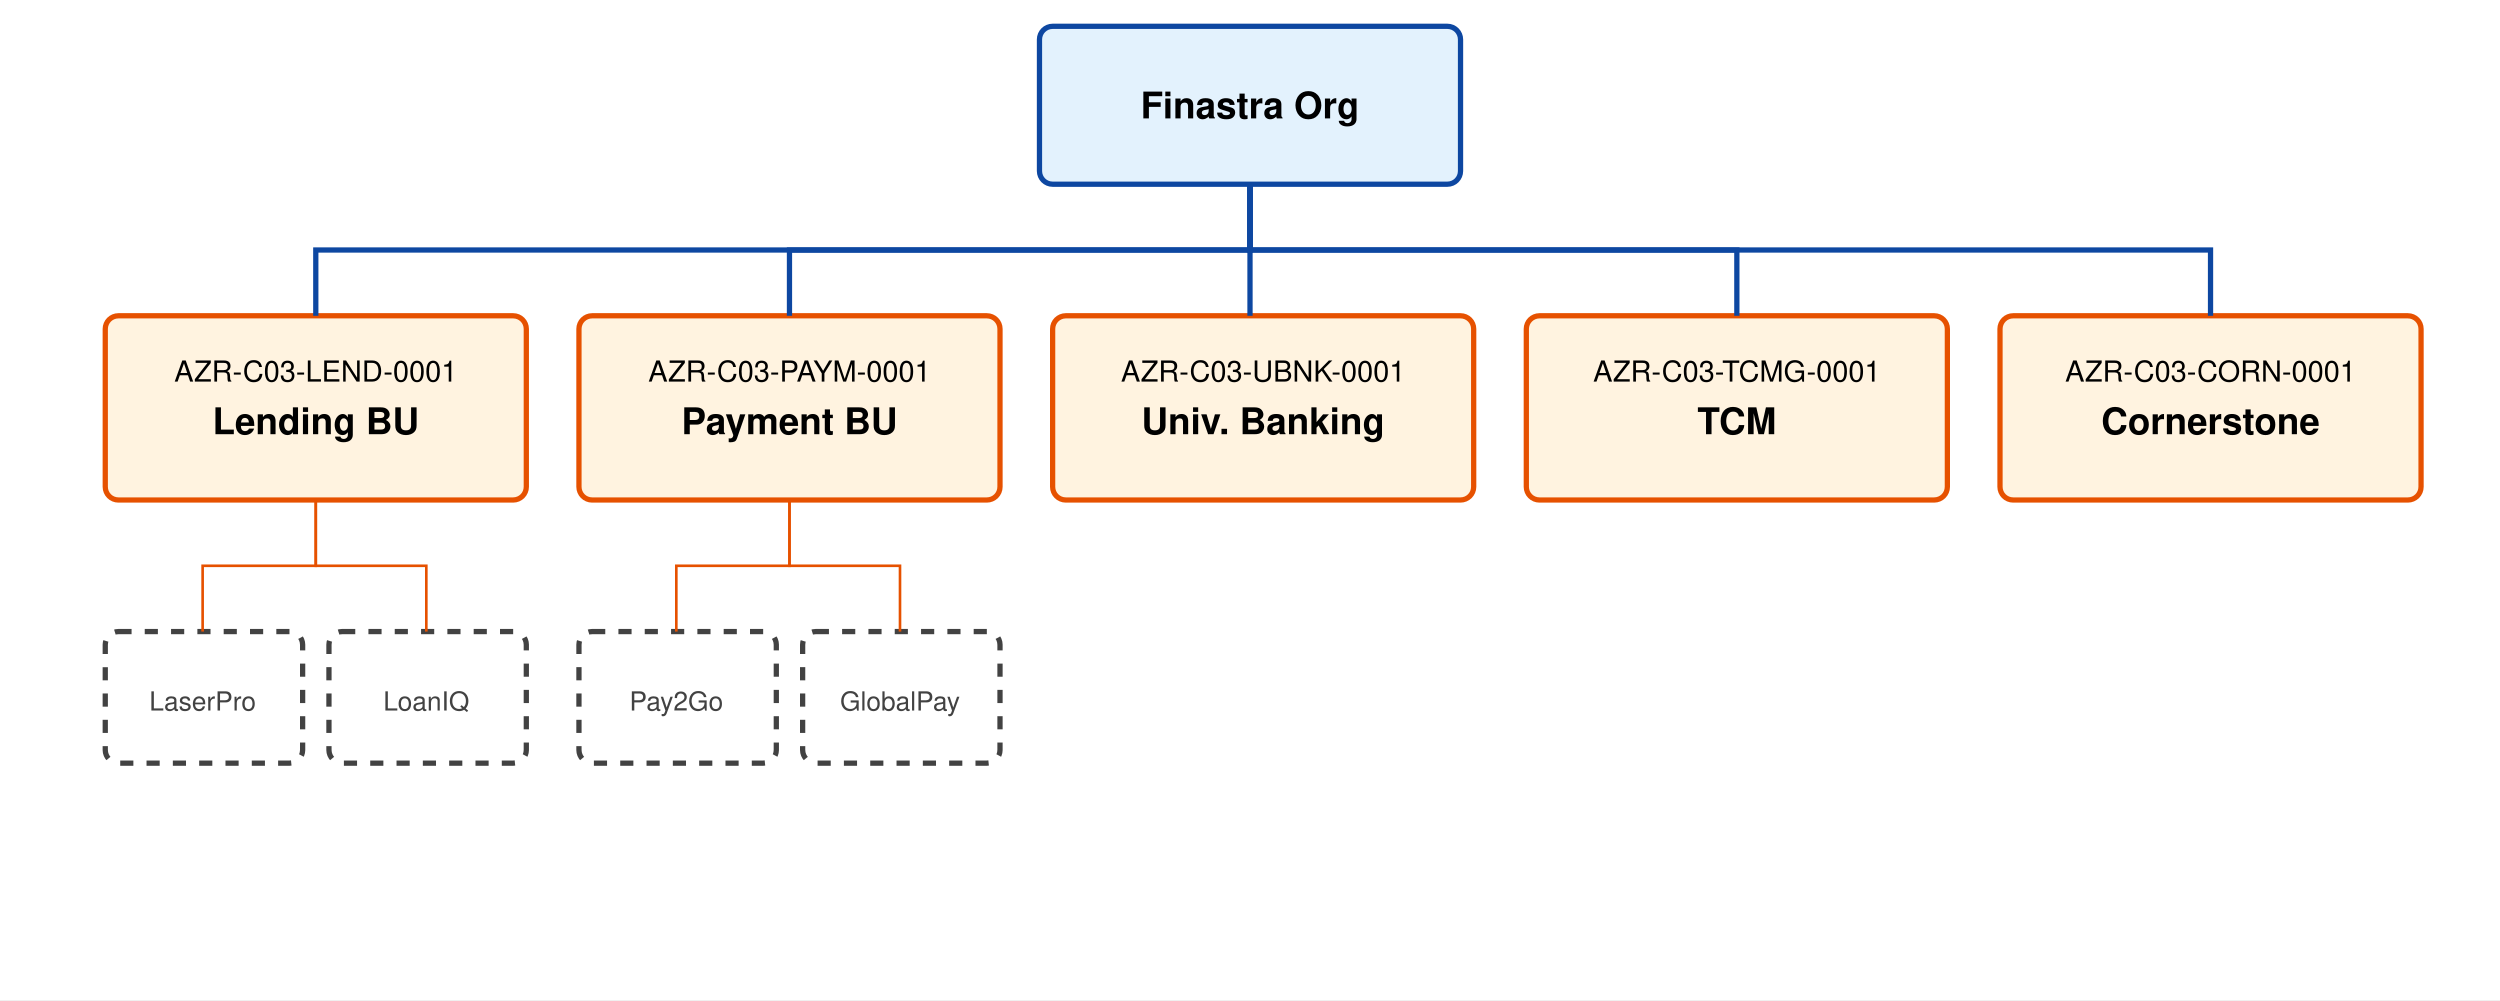
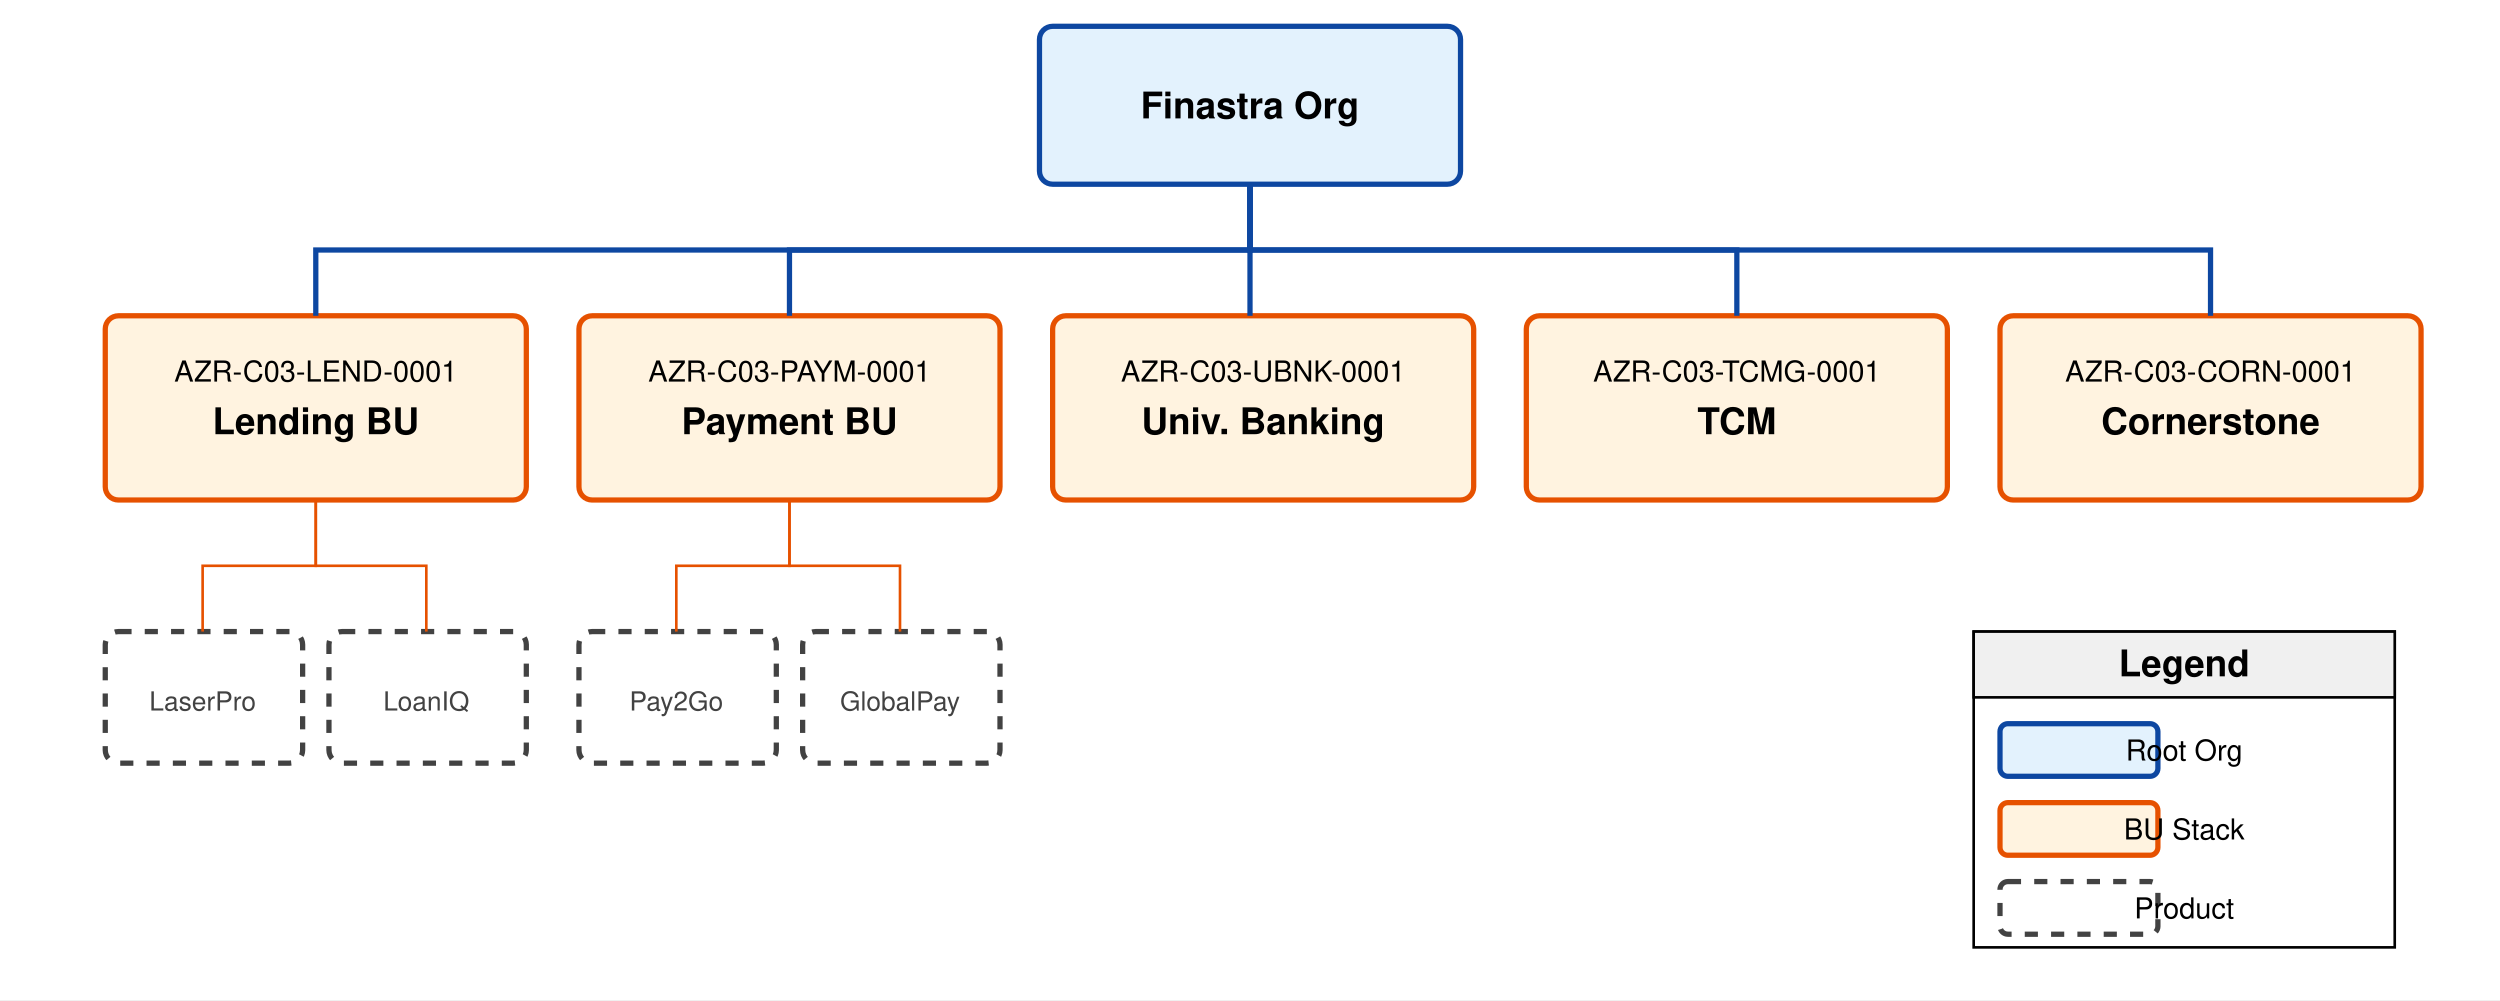
<svg xmlns="http://www.w3.org/2000/svg" width="950" height="380" viewBox="0 0 950 380">
  <defs>
    <style type="text/css">
      .label-bold { font-family: Helvetica, Arial, sans-serif; font-weight: bold; font-size: 14px; fill: #000; text-anchor: middle; }
      .label-small { font-family: Helvetica, Arial, sans-serif; font-size: 11px; fill: #000; text-anchor: middle; }
      .product-label { font-family: Helvetica, Arial, sans-serif; font-size: 10px; fill: #424242; text-anchor: middle; }
    </style>
  </defs>
  <rect width="950" height="380" fill="#fff" />
  <rect x="395" y="10" width="160" height="60" rx="5" fill="#e3f2fd" stroke="#0d47a1" stroke-width="2" />
  <text x="475" y="45" class="label-bold">Finastra Org</text>
  <rect x="40" y="120" width="160" height="70" rx="5" fill="#fff3e0" stroke="#e65100" stroke-width="2" />
  <text x="120" y="145" class="label-small">AZR-C03-LEND-0001</text>
  <text x="120" y="165" class="label-bold">Lending BU</text>
  <rect x="220" y="120" width="160" height="70" rx="5" fill="#fff3e0" stroke="#e65100" stroke-width="2" />
  <text x="300" y="145" class="label-small">AZR-C03-PAYM-0001</text>
  <text x="300" y="165" class="label-bold">Payment BU</text>
  <rect x="400" y="120" width="160" height="70" rx="5" fill="#fff3e0" stroke="#e65100" stroke-width="2" />
  <text x="480" y="145" class="label-small">AZR-C03-UBNK-0001</text>
  <text x="480" y="165" class="label-bold">Univ. Banking</text>
  <rect x="580" y="120" width="160" height="70" rx="5" fill="#fff3e0" stroke="#e65100" stroke-width="2" />
  <text x="660" y="145" class="label-small">AZR-C03-TCMG-0001</text>
  <text x="660" y="165" class="label-bold">TCM</text>
  <rect x="760" y="120" width="160" height="70" rx="5" fill="#fff3e0" stroke="#e65100" stroke-width="2" />
  <text x="840" y="145" class="label-small">AZR-C03-CORN-0001</text>
  <text x="840" y="165" class="label-bold">Cornerstone</text>
  <path d="M 475 70 L 475 95 L 120 95 L 120 120" fill="none" stroke="#0d47a1" stroke-width="2" />
  <path d="M 475 70 L 475 95 L 300 95 L 300 120" fill="none" stroke="#0d47a1" stroke-width="2" />
  <path d="M 475 70 L 475 120" fill="none" stroke="#0d47a1" stroke-width="2" />
  <path d="M 475 70 L 475 95 L 660 95 L 660 120" fill="none" stroke="#0d47a1" stroke-width="2" />
  <path d="M 475 70 L 475 95 L 840 95 L 840 120" fill="none" stroke="#0d47a1" stroke-width="2" />
  <rect x="40" y="240" width="75" height="50" rx="5" fill="#fff" stroke="#424242" stroke-width="2" stroke-dasharray="5,5" />
  <text x="77" y="270" class="product-label">LaserPro</text>
  <rect x="125" y="240" width="75" height="50" rx="5" fill="#fff" stroke="#424242" stroke-width="2" stroke-dasharray="5,5" />
  <text x="162" y="270" class="product-label">LoanIQ</text>
  <path d="M 120 190 L 120 215 L 77 215 L 77 240" fill="none" stroke="#e65100" stroke-width="1" />
  <path d="M 120 190 L 120 215 L 162 215 L 162 240" fill="none" stroke="#e65100" stroke-width="1" />
  <rect x="220" y="240" width="75" height="50" rx="5" fill="#fff" stroke="#424242" stroke-width="2" stroke-dasharray="5,5" />
  <text x="257" y="270" class="product-label">Pay2Go</text>
  <rect x="305" y="240" width="75" height="50" rx="5" fill="#fff" stroke="#424242" stroke-width="2" stroke-dasharray="5,5" />
  <text x="342" y="270" class="product-label">GlobalPay</text>
  <path d="M 300 190 L 300 215 L 257 215 L 257 240" fill="none" stroke="#e65100" stroke-width="1" />
  <path d="M 300 190 L 300 215 L 342 215 L 342 240" fill="none" stroke="#e65100" stroke-width="1" />
+   <rect x="750" y="240" width="160" height="120" fill="#fff" stroke="#000" stroke-width="1" />
+   <rect x="750" y="240" width="160" height="25" fill="#f0f0f0" stroke="#000" stroke-width="1" />
+   <text x="830" y="257" class="label-bold">Legend</text>
+   <rect x="760" y="275" width="60" height="20" rx="3" fill="#e3f2fd" stroke="#0d47a1" stroke-width="2" />
+   <text x="830" y="289" class="label-small" text-anchor="start">Root Org</text>
+   <rect x="760" y="305" width="60" height="20" rx="3" fill="#fff3e0" stroke="#e65100" stroke-width="2" />
+   <text x="830" y="319" class="label-small" text-anchor="start">BU Stack</text>
+   <rect x="760" y="335" width="60" height="20" rx="3" fill="#fff" stroke="#424242" stroke-width="2" stroke-dasharray="5,5" />
+   <text x="830" y="349" class="label-small" text-anchor="start">Product</text>
</svg>
